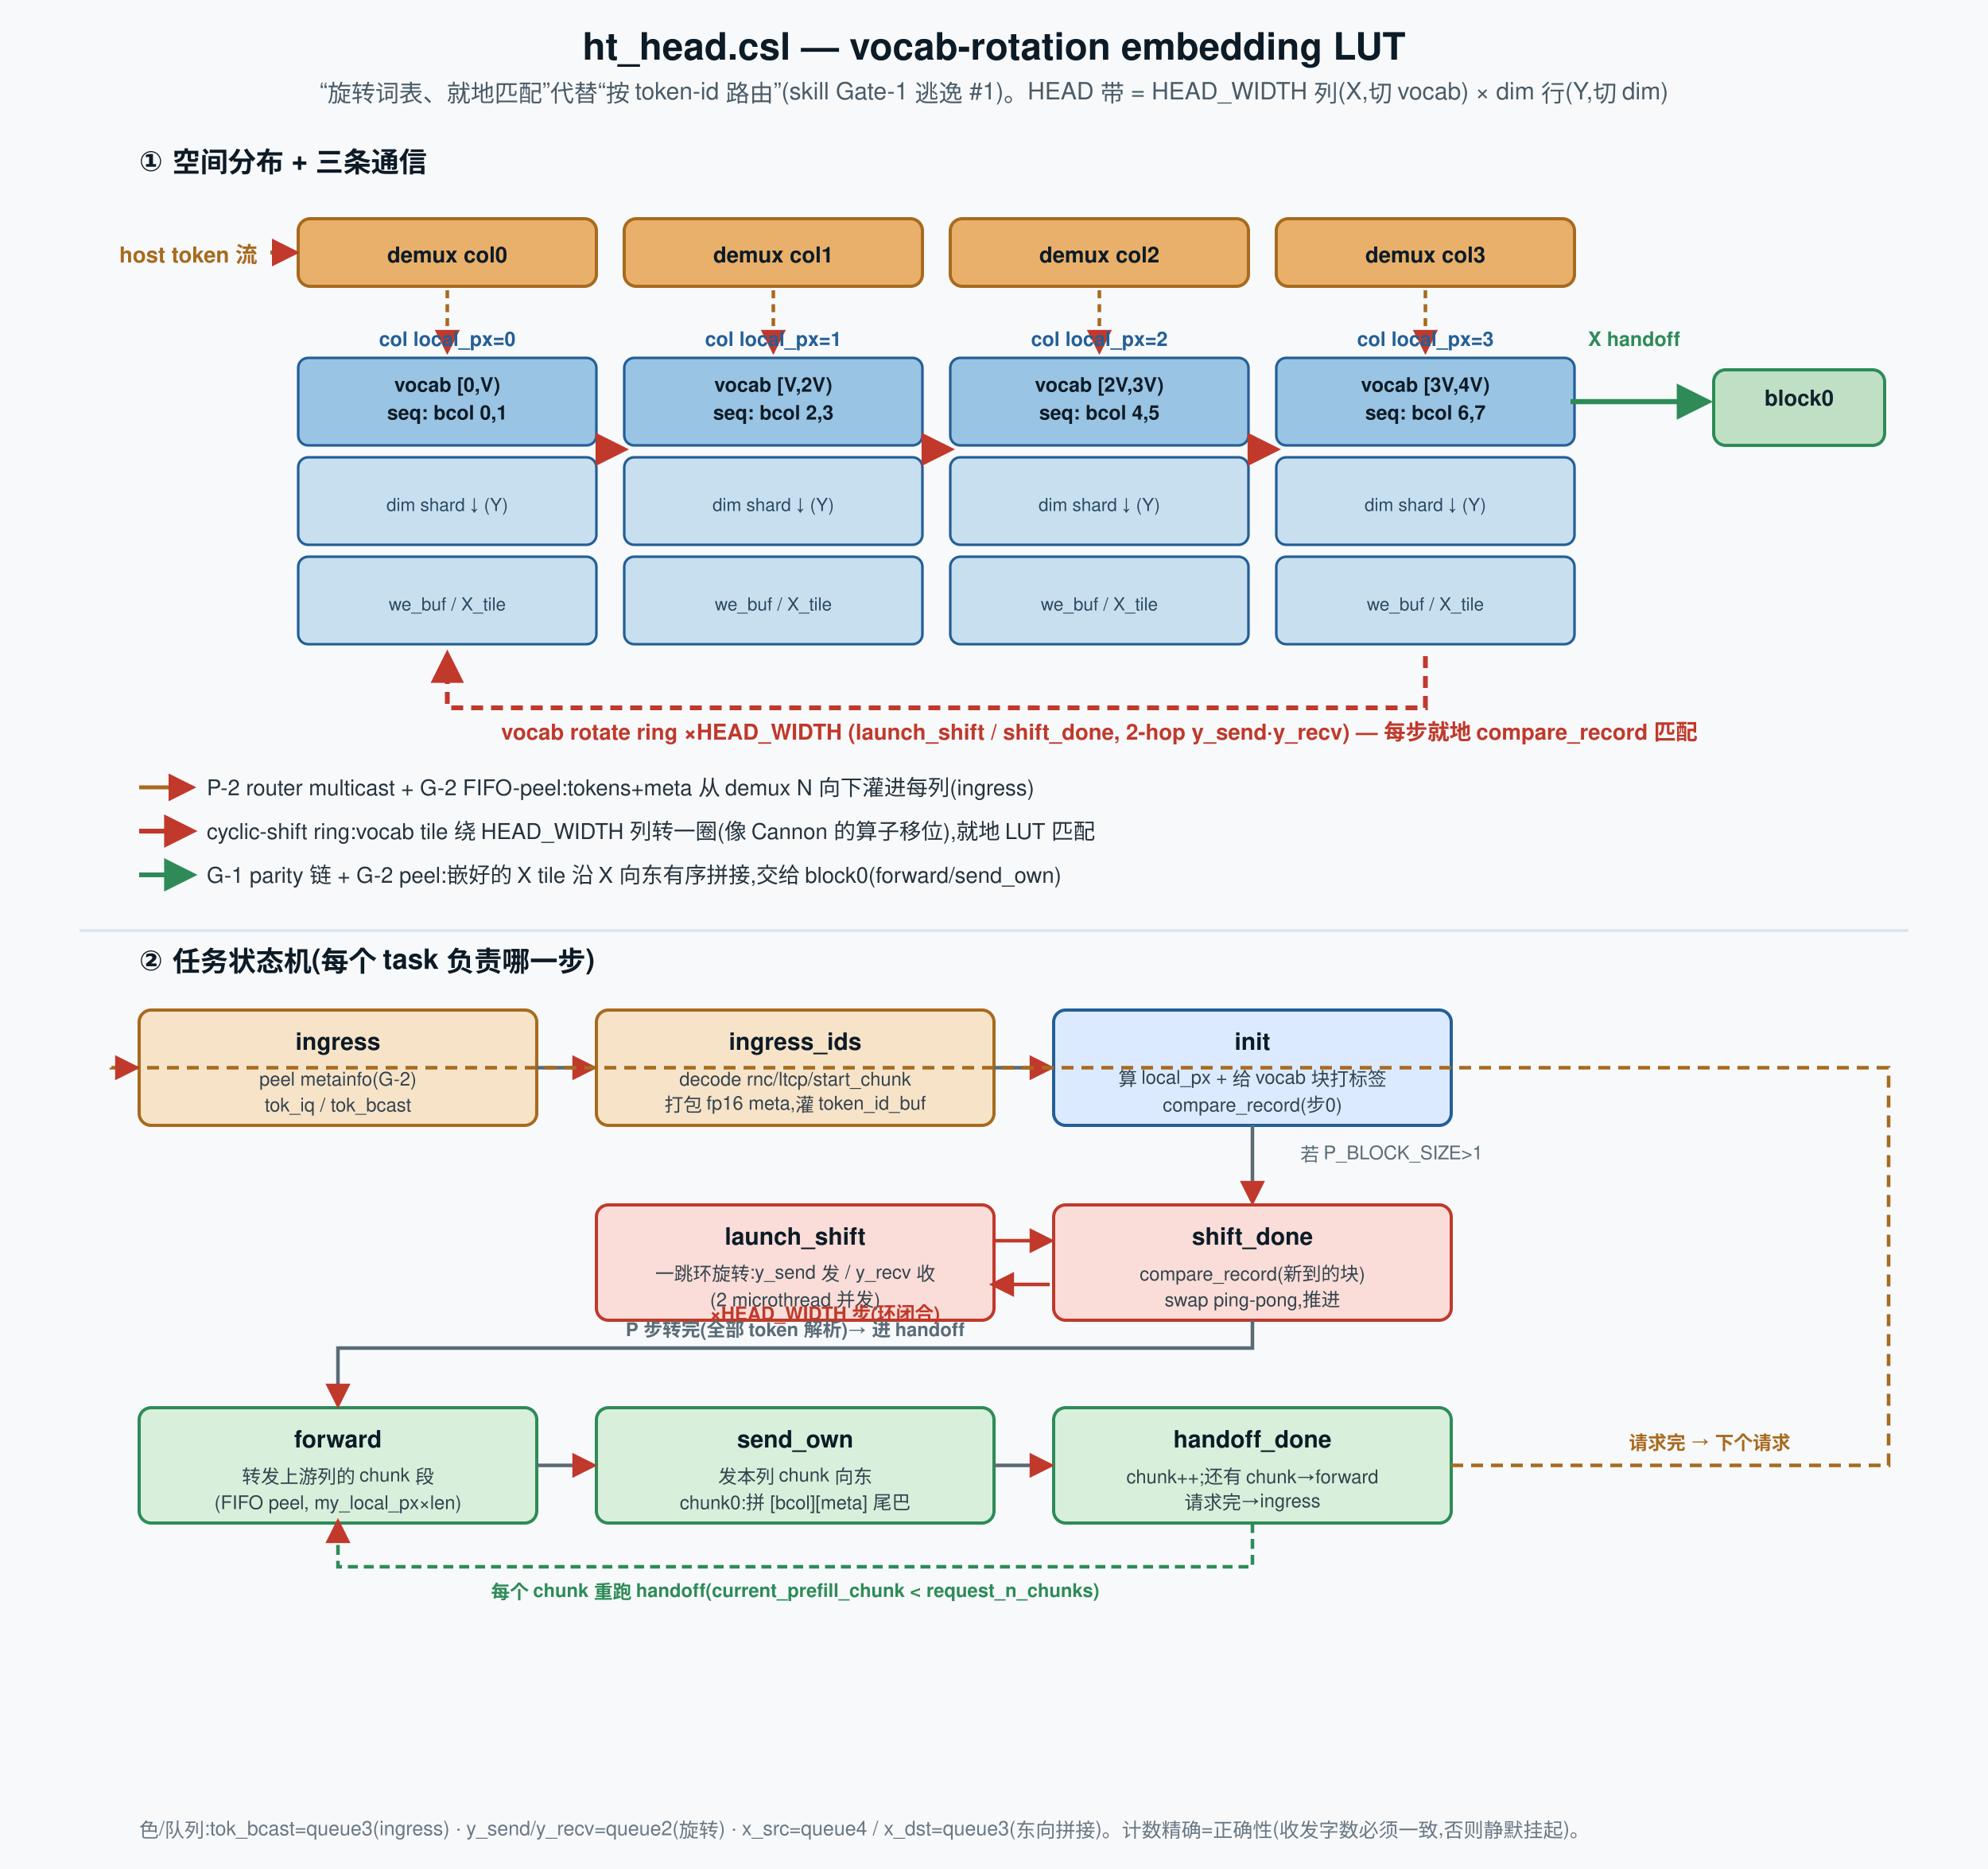
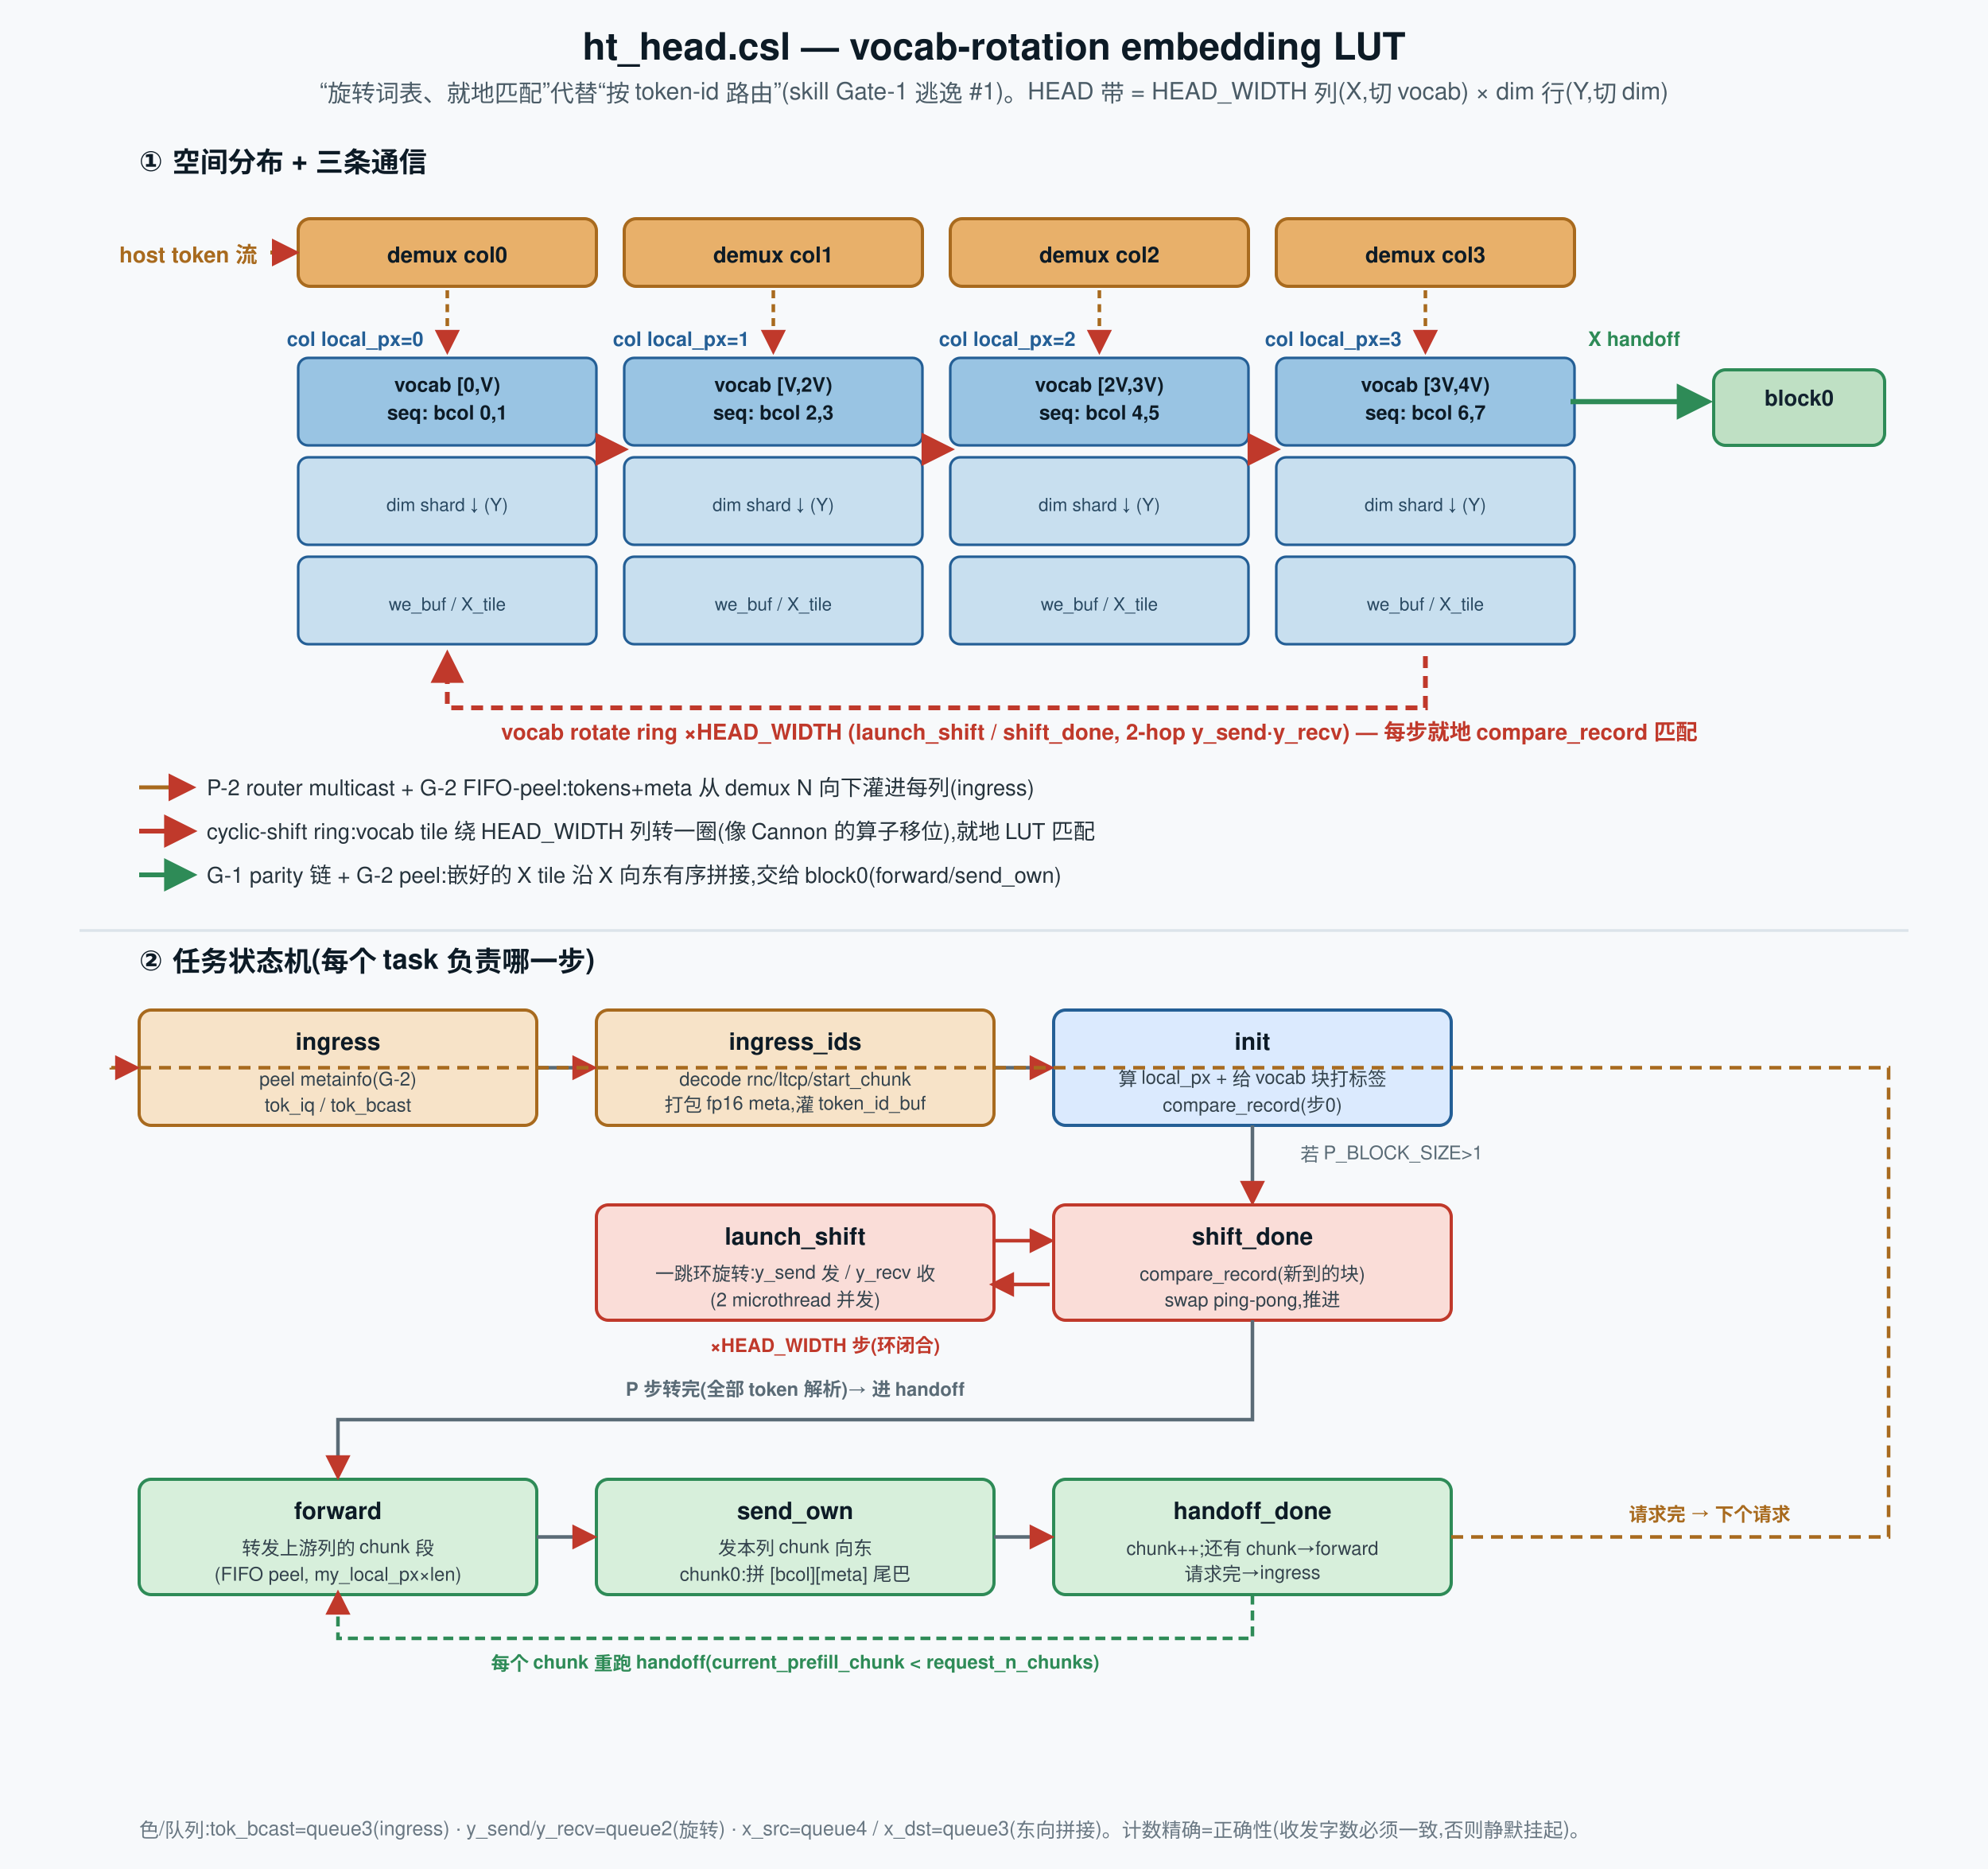
<svg xmlns="http://www.w3.org/2000/svg" width="1000" height="940" viewBox="0 0 1000 940" font-family="ui-sans-serif,Segoe UI,Helvetica,Arial">
  <defs>
    <marker id="ar" viewBox="0 0 10 10" refX="8" refY="5" markerWidth="7" markerHeight="7" orient="auto-start-reverse">
      <path d="M0 0 L10 5 L0 10 z" fill="#c0392b" />
    </marker>
    <marker id="ab" viewBox="0 0 10 10" refX="8" refY="5" markerWidth="7" markerHeight="7" orient="auto-start-reverse">
      <path d="M0 0 L10 5 L0 10 z" fill="#2c6fb0" />
    </marker>
    <marker id="ag" viewBox="0 0 10 10" refX="8" refY="5" markerWidth="7" markerHeight="7" orient="auto-start-reverse">
      <path d="M0 0 L10 5 L0 10 z" fill="#2e8b57" />
    </marker>
    <marker id="ap" viewBox="0 0 10 10" refX="8" refY="5" markerWidth="6" markerHeight="6" orient="auto-start-reverse">
      <path d="M0 0 L10 5 L0 10 z" fill="#7a3fb0" />
    </marker>
  </defs>
  <rect width="1000" height="940" fill="#f7f9fb" />
  <text x="500.0" y="30" font-size="19" font-weight="700" fill="#0d1b26" text-anchor="middle">ht_head.csl — vocab-rotation embedding LUT</text>
  <text x="500.0" y="50" font-size="12" font-weight="500" fill="#4a5b66" text-anchor="middle">“旋转词表、就地匹配”代替“按 token-id 路由”(skill Gate-1 逃逸 #1)。HEAD 带 = HEAD_WIDTH 列(X,切 vocab) × dim 行(Y,切 dim)</text>
  <text x="70" y="86" font-size="14" font-weight="700" fill="#0d1b26" text-anchor="start">① 空间分布 + 三条通信</text>
  <rect x="150" y="110" width="150" height="34" rx="6" fill="#e8b06a" fill-opacity="1.0" stroke="#a86a1e" stroke-width="1.6" />
  <text x="225.0" y="132" font-size="11" font-weight="600" fill="#0d1b26" text-anchor="middle">demux col0</text>
  <rect x="314" y="110" width="150" height="34" rx="6" fill="#e8b06a" fill-opacity="1.0" stroke="#a86a1e" stroke-width="1.6" />
  <text x="389.0" y="132" font-size="11" font-weight="600" fill="#0d1b26" text-anchor="middle">demux col1</text>
  <rect x="478" y="110" width="150" height="34" rx="6" fill="#e8b06a" fill-opacity="1.0" stroke="#a86a1e" stroke-width="1.6" />
  <text x="553.0" y="132" font-size="11" font-weight="600" fill="#0d1b26" text-anchor="middle">demux col2</text>
  <rect x="642" y="110" width="150" height="34" rx="6" fill="#e8b06a" fill-opacity="1.0" stroke="#a86a1e" stroke-width="1.6" />
  <text x="717.0" y="132" font-size="11" font-weight="600" fill="#0d1b26" text-anchor="middle">demux col3</text>
  <text x="60" y="132" font-size="11" font-weight="600" fill="#a86a1e" text-anchor="start">host token 流</text>
  <line x1="136" y1="127.0" x2="148" y2="127.0" stroke="#a86a1e" stroke-width="2" marker-end="url(#ar)" />
  <line x1="225.0" y1="146" x2="225.0" y2="176" stroke="#a86a1e" stroke-width="1.8" stroke-dasharray="4 3" marker-end="url(#ar)" />
  <rect x="150" y="180" width="150" height="44" rx="5" fill="#8fbfe0" fill-opacity="0.9" stroke="#245f96" stroke-width="1.3" />
  <text x="225.0" y="197" font-size="10" font-weight="600" fill="#0d1b26" text-anchor="middle">vocab [0,V)</text>
  <text x="225.0" y="211" font-size="10" font-weight="600" fill="#0d1b26" text-anchor="middle">seq: bcol 0,1</text>
  <rect x="150" y="230" width="150" height="44" rx="5" fill="#8fbfe0" fill-opacity="0.45" stroke="#245f96" stroke-width="1.3" />
  <text x="225.0" y="257" font-size="9" font-weight="500" fill="#2a4a63" text-anchor="middle">dim shard ↓ (Y)</text>
  <rect x="150" y="280" width="150" height="44" rx="5" fill="#8fbfe0" fill-opacity="0.45" stroke="#245f96" stroke-width="1.3" />
  <text x="225.0" y="307" font-size="9" font-weight="500" fill="#2a4a63" text-anchor="middle">we_buf / X_tile</text>
-   <text x="225.0" y="174" font-size="10" font-weight="700" fill="#245f96" text-anchor="middle">col local_px=0</text>
+   <text x="213.0" y="174" font-size="10" font-weight="700" fill="#245f96" text-anchor="end">col local_px=0</text>
  <line x1="389.0" y1="146" x2="389.0" y2="176" stroke="#a86a1e" stroke-width="1.8" stroke-dasharray="4 3" marker-end="url(#ar)" />
  <rect x="314" y="180" width="150" height="44" rx="5" fill="#8fbfe0" fill-opacity="0.9" stroke="#245f96" stroke-width="1.3" />
  <text x="389.0" y="197" font-size="10" font-weight="600" fill="#0d1b26" text-anchor="middle">vocab [V,2V)</text>
  <text x="389.0" y="211" font-size="10" font-weight="600" fill="#0d1b26" text-anchor="middle">seq: bcol 2,3</text>
  <rect x="314" y="230" width="150" height="44" rx="5" fill="#8fbfe0" fill-opacity="0.45" stroke="#245f96" stroke-width="1.3" />
  <text x="389.0" y="257" font-size="9" font-weight="500" fill="#2a4a63" text-anchor="middle">dim shard ↓ (Y)</text>
  <rect x="314" y="280" width="150" height="44" rx="5" fill="#8fbfe0" fill-opacity="0.45" stroke="#245f96" stroke-width="1.3" />
  <text x="389.0" y="307" font-size="9" font-weight="500" fill="#2a4a63" text-anchor="middle">we_buf / X_tile</text>
-   <text x="389.0" y="174" font-size="10" font-weight="700" fill="#245f96" text-anchor="middle">col local_px=1</text>
+   <text x="377.0" y="174" font-size="10" font-weight="700" fill="#245f96" text-anchor="end">col local_px=1</text>
  <line x1="553.0" y1="146" x2="553.0" y2="176" stroke="#a86a1e" stroke-width="1.8" stroke-dasharray="4 3" marker-end="url(#ar)" />
  <rect x="478" y="180" width="150" height="44" rx="5" fill="#8fbfe0" fill-opacity="0.9" stroke="#245f96" stroke-width="1.3" />
  <text x="553.0" y="197" font-size="10" font-weight="600" fill="#0d1b26" text-anchor="middle">vocab [2V,3V)</text>
  <text x="553.0" y="211" font-size="10" font-weight="600" fill="#0d1b26" text-anchor="middle">seq: bcol 4,5</text>
  <rect x="478" y="230" width="150" height="44" rx="5" fill="#8fbfe0" fill-opacity="0.45" stroke="#245f96" stroke-width="1.3" />
  <text x="553.0" y="257" font-size="9" font-weight="500" fill="#2a4a63" text-anchor="middle">dim shard ↓ (Y)</text>
  <rect x="478" y="280" width="150" height="44" rx="5" fill="#8fbfe0" fill-opacity="0.45" stroke="#245f96" stroke-width="1.3" />
  <text x="553.0" y="307" font-size="9" font-weight="500" fill="#2a4a63" text-anchor="middle">we_buf / X_tile</text>
-   <text x="553.0" y="174" font-size="10" font-weight="700" fill="#245f96" text-anchor="middle">col local_px=2</text>
+   <text x="541.0" y="174" font-size="10" font-weight="700" fill="#245f96" text-anchor="end">col local_px=2</text>
  <line x1="717.0" y1="146" x2="717.0" y2="176" stroke="#a86a1e" stroke-width="1.8" stroke-dasharray="4 3" marker-end="url(#ar)" />
  <rect x="642" y="180" width="150" height="44" rx="5" fill="#8fbfe0" fill-opacity="0.9" stroke="#245f96" stroke-width="1.3" />
  <text x="717.0" y="197" font-size="10" font-weight="600" fill="#0d1b26" text-anchor="middle">vocab [3V,4V)</text>
  <text x="717.0" y="211" font-size="10" font-weight="600" fill="#0d1b26" text-anchor="middle">seq: bcol 6,7</text>
  <rect x="642" y="230" width="150" height="44" rx="5" fill="#8fbfe0" fill-opacity="0.45" stroke="#245f96" stroke-width="1.3" />
  <text x="717.0" y="257" font-size="9" font-weight="500" fill="#2a4a63" text-anchor="middle">dim shard ↓ (Y)</text>
  <rect x="642" y="280" width="150" height="44" rx="5" fill="#8fbfe0" fill-opacity="0.45" stroke="#245f96" stroke-width="1.3" />
  <text x="717.0" y="307" font-size="9" font-weight="500" fill="#2a4a63" text-anchor="middle">we_buf / X_tile</text>
-   <text x="717.0" y="174" font-size="10" font-weight="700" fill="#245f96" text-anchor="middle">col local_px=3</text>
+   <text x="705.0" y="174" font-size="10" font-weight="700" fill="#245f96" text-anchor="end">col local_px=3</text>
  <line x1="301" y1="226" x2="313" y2="226" stroke="#c0392b" stroke-width="2.4" marker-end="url(#ar)" />
  <line x1="465" y1="226" x2="477" y2="226" stroke="#c0392b" stroke-width="2.4" marker-end="url(#ar)" />
  <line x1="629" y1="226" x2="641" y2="226" stroke="#c0392b" stroke-width="2.4" marker-end="url(#ar)" />
  <path d="M 717.0 330 L 717.0 356 L 225.0 356 L 225.0 330" fill="none" stroke="#c0392b" stroke-width="2.4" stroke-dasharray="6 4" marker-end="url(#ar)" />
  <text x="553.0" y="372" font-size="11" font-weight="600" fill="#c0392b" text-anchor="middle">vocab rotate ring ×HEAD_WIDTH  (launch_shift / shift_done, 2-hop y_send·y_recv)  — 每步就地 compare_record 匹配</text>
  <line x1="790" y1="202.0" x2="858" y2="202.0" stroke="#2e8b57" stroke-width="2.6" marker-end="url(#ag)" />
  <rect x="862" y="186" width="86" height="38" rx="6" fill="#bfe0c4" fill-opacity="1.0" stroke="#2e8b57" stroke-width="1.6" />
  <text x="905" y="204.0" font-size="11" font-weight="700" fill="#12222f" text-anchor="middle">block0</text>
  <text x="822" y="174" font-size="10" font-weight="700" fill="#2e8b57" text-anchor="middle">X handoff</text>
  <line x1="70" y1="396" x2="96" y2="396" stroke="#a86a1e" stroke-width="2" marker-end="url(#ar)" />
  <text x="104" y="400" font-size="11" font-weight="500" fill="#26333c" text-anchor="start">P-2 router multicast + G-2 FIFO-peel:tokens+meta 从 demux N 向下灌进每列(ingress)</text>
  <line x1="70" y1="418" x2="96" y2="418" stroke="#c0392b" stroke-width="2.4" marker-end="url(#ar)" />
  <text x="104" y="422" font-size="11" font-weight="500" fill="#26333c" text-anchor="start">cyclic-shift ring:vocab tile 绕 HEAD_WIDTH 列转一圈(像 Cannon 的算子移位),就地 LUT 匹配</text>
  <line x1="70" y1="440" x2="96" y2="440" stroke="#2e8b57" stroke-width="2.4" marker-end="url(#ag)" />
  <text x="104" y="444" font-size="11" font-weight="500" fill="#26333c" text-anchor="start">G-1 parity 链 + G-2 peel:嵌好的 X tile 沿 X 向东有序拼接,交给 block0(forward/send_own)</text>
  <line x1="40" y1="468" x2="960" y2="468" stroke="#dce4ea" stroke-width="1.4" />
  <text x="70" y="488" font-size="14" font-weight="700" fill="#0d1b26" text-anchor="start">② 任务状态机(每个 task 负责哪一步)</text>
  <rect x="70" y="508" width="200" height="58" rx="6" fill="#f7e3c8" fill-opacity="1.0" stroke="#a86a1e" stroke-width="1.6" />
  <text x="170.0" y="528" font-size="12" font-weight="700" fill="#0d1b26" text-anchor="middle">ingress</text>
  <text x="170.0" y="546" font-size="9.5" font-weight="500" fill="#34434d" text-anchor="middle">peel metainfo(G-2)</text>
  <text x="170.0" y="559" font-size="9.5" font-weight="500" fill="#34434d" text-anchor="middle">tok_iq / tok_bcast</text>
  <rect x="300" y="508" width="200" height="58" rx="6" fill="#f7e3c8" fill-opacity="1.0" stroke="#a86a1e" stroke-width="1.6" />
  <text x="400.0" y="528" font-size="12" font-weight="700" fill="#0d1b26" text-anchor="middle">ingress_ids</text>
  <text x="400.0" y="546" font-size="9.5" font-weight="500" fill="#34434d" text-anchor="middle">decode rnc/ltcp/start_chunk</text>
  <text x="400.0" y="559" font-size="9.5" font-weight="500" fill="#34434d" text-anchor="middle">打包 fp16 meta,灌 token_id_buf</text>
  <rect x="530" y="508" width="200" height="58" rx="6" fill="#dbeafe" fill-opacity="1.0" stroke="#245f96" stroke-width="1.6" />
  <text x="630.0" y="528" font-size="12" font-weight="700" fill="#0d1b26" text-anchor="middle">init</text>
  <text x="630.0" y="546" font-size="9.5" font-weight="500" fill="#34434d" text-anchor="middle">算 local_px + 给 vocab 块打标签</text>
  <text x="630.0" y="559" font-size="9.5" font-weight="500" fill="#34434d" text-anchor="middle">compare_record(步0)</text>
  <line x1="270" y1="537.0" x2="298" y2="537.0" stroke="#5a6b76" stroke-width="1.8" marker-end="url(#ar)" />
  <line x1="500" y1="537.0" x2="528" y2="537.0" stroke="#5a6b76" stroke-width="1.8" marker-end="url(#ar)" />
  <rect x="300" y="606" width="200" height="58" rx="6" fill="#faddd8" fill-opacity="1.0" stroke="#c0392b" stroke-width="1.6" />
  <text x="400.0" y="626" font-size="12" font-weight="700" fill="#0d1b26" text-anchor="middle">launch_shift</text>
  <text x="400.0" y="644" font-size="9.5" font-weight="500" fill="#34434d" text-anchor="middle">一跳环旋转:y_send 发 / y_recv 收</text>
  <text x="400.0" y="657" font-size="9.5" font-weight="500" fill="#34434d" text-anchor="middle">(2 microthread 并发)</text>
  <rect x="530" y="606" width="200" height="58" rx="6" fill="#faddd8" fill-opacity="1.0" stroke="#c0392b" stroke-width="1.6" />
  <text x="630.0" y="626" font-size="12" font-weight="700" fill="#0d1b26" text-anchor="middle">shift_done</text>
  <text x="630.0" y="644" font-size="9.5" font-weight="500" fill="#34434d" text-anchor="middle">compare_record(新到的块)</text>
  <text x="630.0" y="657" font-size="9.5" font-weight="500" fill="#34434d" text-anchor="middle">swap ping-pong,推进</text>
  <path d="M 630.0 566 L 630.0 604" fill="none" stroke="#5a6b76" stroke-width="1.8" marker-end="url(#ar)" />
  <text x="700.0" y="584" font-size="9.5" font-weight="500" fill="#5a6b76" text-anchor="middle">若 P_BLOCK_SIZE&gt;1</text>
  <line x1="500" y1="624" x2="528" y2="624" stroke="#c0392b" stroke-width="1.8" marker-end="url(#ar)" />
  <line x1="528" y1="646" x2="500" y2="646" stroke="#c0392b" stroke-width="1.8" marker-end="url(#ar)" />
-   <text x="415" y="664" font-size="9.5" font-weight="600" fill="#c0392b" text-anchor="middle">×HEAD_WIDTH 步(环闭合)</text>
-   <rect x="70" y="708" width="200" height="58" rx="6" fill="#d7efdb" fill-opacity="1.0" stroke="#2e8b57" stroke-width="1.6" />
-   <text x="170.0" y="728" font-size="12" font-weight="700" fill="#0d1b26" text-anchor="middle">forward</text>
-   <text x="170.0" y="746" font-size="9.5" font-weight="500" fill="#34434d" text-anchor="middle">转发上游列的 chunk 段</text>
-   <text x="170.0" y="759" font-size="9.5" font-weight="500" fill="#34434d" text-anchor="middle">(FIFO peel, my_local_px×len)</text>
-   <rect x="300" y="708" width="200" height="58" rx="6" fill="#d7efdb" fill-opacity="1.0" stroke="#2e8b57" stroke-width="1.6" />
-   <text x="400.0" y="728" font-size="12" font-weight="700" fill="#0d1b26" text-anchor="middle">send_own</text>
-   <text x="400.0" y="746" font-size="9.5" font-weight="500" fill="#34434d" text-anchor="middle">发本列 chunk 向东</text>
-   <text x="400.0" y="759" font-size="9.5" font-weight="500" fill="#34434d" text-anchor="middle">chunk0:拼 [bcol][meta] 尾巴</text>
-   <rect x="530" y="708" width="200" height="58" rx="6" fill="#d7efdb" fill-opacity="1.0" stroke="#2e8b57" stroke-width="1.6" />
-   <text x="630.0" y="728" font-size="12" font-weight="700" fill="#0d1b26" text-anchor="middle">handoff_done</text>
-   <text x="630.0" y="746" font-size="9.5" font-weight="500" fill="#34434d" text-anchor="middle">chunk++;还有 chunk→forward</text>
-   <text x="630.0" y="759" font-size="9.5" font-weight="500" fill="#34434d" text-anchor="middle">请求完→ingress</text>
-   <line x1="270" y1="737.0" x2="298" y2="737.0" stroke="#5a6b76" stroke-width="1.8" marker-end="url(#ar)" />
-   <line x1="500" y1="737.0" x2="528" y2="737.0" stroke="#5a6b76" stroke-width="1.8" marker-end="url(#ar)" />
-   <path d="M 630.0 664 L 630.0 678 L 170.0 678 L 170.0 706" fill="none" stroke="#5a6b76" stroke-width="1.8" marker-end="url(#ar)" />
-   <text x="400" y="672" font-size="9.5" font-weight="600" fill="#5a6b76" text-anchor="middle">P 步转完(全部 token 解析)→ 进 handoff</text>
-   <path d="M 630.0 766 L 630.0 788 L 170.0 788 L 170.0 766" fill="none" stroke="#2e8b57" stroke-width="1.8" stroke-dasharray="5 3" marker-end="url(#ar)" />
-   <text x="400" y="804" font-size="9.5" font-weight="600" fill="#2e8b57" text-anchor="middle">每个 chunk 重跑 handoff(current_prefill_chunk &lt; request_n_chunks)</text>
-   <path d="M 730 737.0 L 950 737.0 L 950 537.0 L 56 537.0 L 68 537.0" fill="none" stroke="#a86a1e" stroke-width="1.8" stroke-dasharray="6 4" marker-end="url(#ar)" />
-   <text x="860" y="729.0" font-size="9.5" font-weight="600" fill="#a86a1e" text-anchor="middle">请求完 → 下个请求</text>
+   <text x="415" y="680" font-size="9.5" font-weight="600" fill="#c0392b" text-anchor="middle">×HEAD_WIDTH 步(环闭合)</text>
+   <rect x="70" y="744" width="200" height="58" rx="6" fill="#d7efdb" fill-opacity="1.0" stroke="#2e8b57" stroke-width="1.6" />
+   <text x="170.0" y="764" font-size="12" font-weight="700" fill="#0d1b26" text-anchor="middle">forward</text>
+   <text x="170.0" y="782" font-size="9.5" font-weight="500" fill="#34434d" text-anchor="middle">转发上游列的 chunk 段</text>
+   <text x="170.0" y="795" font-size="9.5" font-weight="500" fill="#34434d" text-anchor="middle">(FIFO peel, my_local_px×len)</text>
+   <rect x="300" y="744" width="200" height="58" rx="6" fill="#d7efdb" fill-opacity="1.0" stroke="#2e8b57" stroke-width="1.6" />
+   <text x="400.0" y="764" font-size="12" font-weight="700" fill="#0d1b26" text-anchor="middle">send_own</text>
+   <text x="400.0" y="782" font-size="9.5" font-weight="500" fill="#34434d" text-anchor="middle">发本列 chunk 向东</text>
+   <text x="400.0" y="795" font-size="9.5" font-weight="500" fill="#34434d" text-anchor="middle">chunk0:拼 [bcol][meta] 尾巴</text>
+   <rect x="530" y="744" width="200" height="58" rx="6" fill="#d7efdb" fill-opacity="1.0" stroke="#2e8b57" stroke-width="1.6" />
+   <text x="630.0" y="764" font-size="12" font-weight="700" fill="#0d1b26" text-anchor="middle">handoff_done</text>
+   <text x="630.0" y="782" font-size="9.5" font-weight="500" fill="#34434d" text-anchor="middle">chunk++;还有 chunk→forward</text>
+   <text x="630.0" y="795" font-size="9.5" font-weight="500" fill="#34434d" text-anchor="middle">请求完→ingress</text>
+   <line x1="270" y1="773.0" x2="298" y2="773.0" stroke="#5a6b76" stroke-width="1.8" marker-end="url(#ar)" />
+   <line x1="500" y1="773.0" x2="528" y2="773.0" stroke="#5a6b76" stroke-width="1.8" marker-end="url(#ar)" />
+   <path d="M 630.0 664 L 630.0 714 L 170.0 714 L 170.0 742" fill="none" stroke="#5a6b76" stroke-width="1.8" marker-end="url(#ar)" />
+   <text x="400" y="702" font-size="9.5" font-weight="600" fill="#5a6b76" text-anchor="middle">P 步转完(全部 token 解析)→ 进 handoff</text>
+   <path d="M 630.0 802 L 630.0 824 L 170.0 824 L 170.0 802" fill="none" stroke="#2e8b57" stroke-width="1.8" stroke-dasharray="5 3" marker-end="url(#ar)" />
+   <text x="400" y="840" font-size="9.5" font-weight="600" fill="#2e8b57" text-anchor="middle">每个 chunk 重跑 handoff(current_prefill_chunk &lt; request_n_chunks)</text>
+   <path d="M 730 773.0 L 950 773.0 L 950 537.0 L 56 537.0 L 68 537.0" fill="none" stroke="#a86a1e" stroke-width="1.8" stroke-dasharray="6 4" marker-end="url(#ar)" />
+   <text x="860" y="765.0" font-size="9.5" font-weight="600" fill="#a86a1e" text-anchor="middle">请求完 → 下个请求</text>
  <text x="70" y="924" font-size="10" font-weight="400" fill="#6a7883" text-anchor="start">色/队列:tok_bcast=queue3(ingress) · y_send/y_recv=queue2(旋转) · x_src=queue4 / x_dst=queue3(东向拼接)。计数精确=正确性(收发字数必须一致,否则静默挂起)。</text>
</svg>
